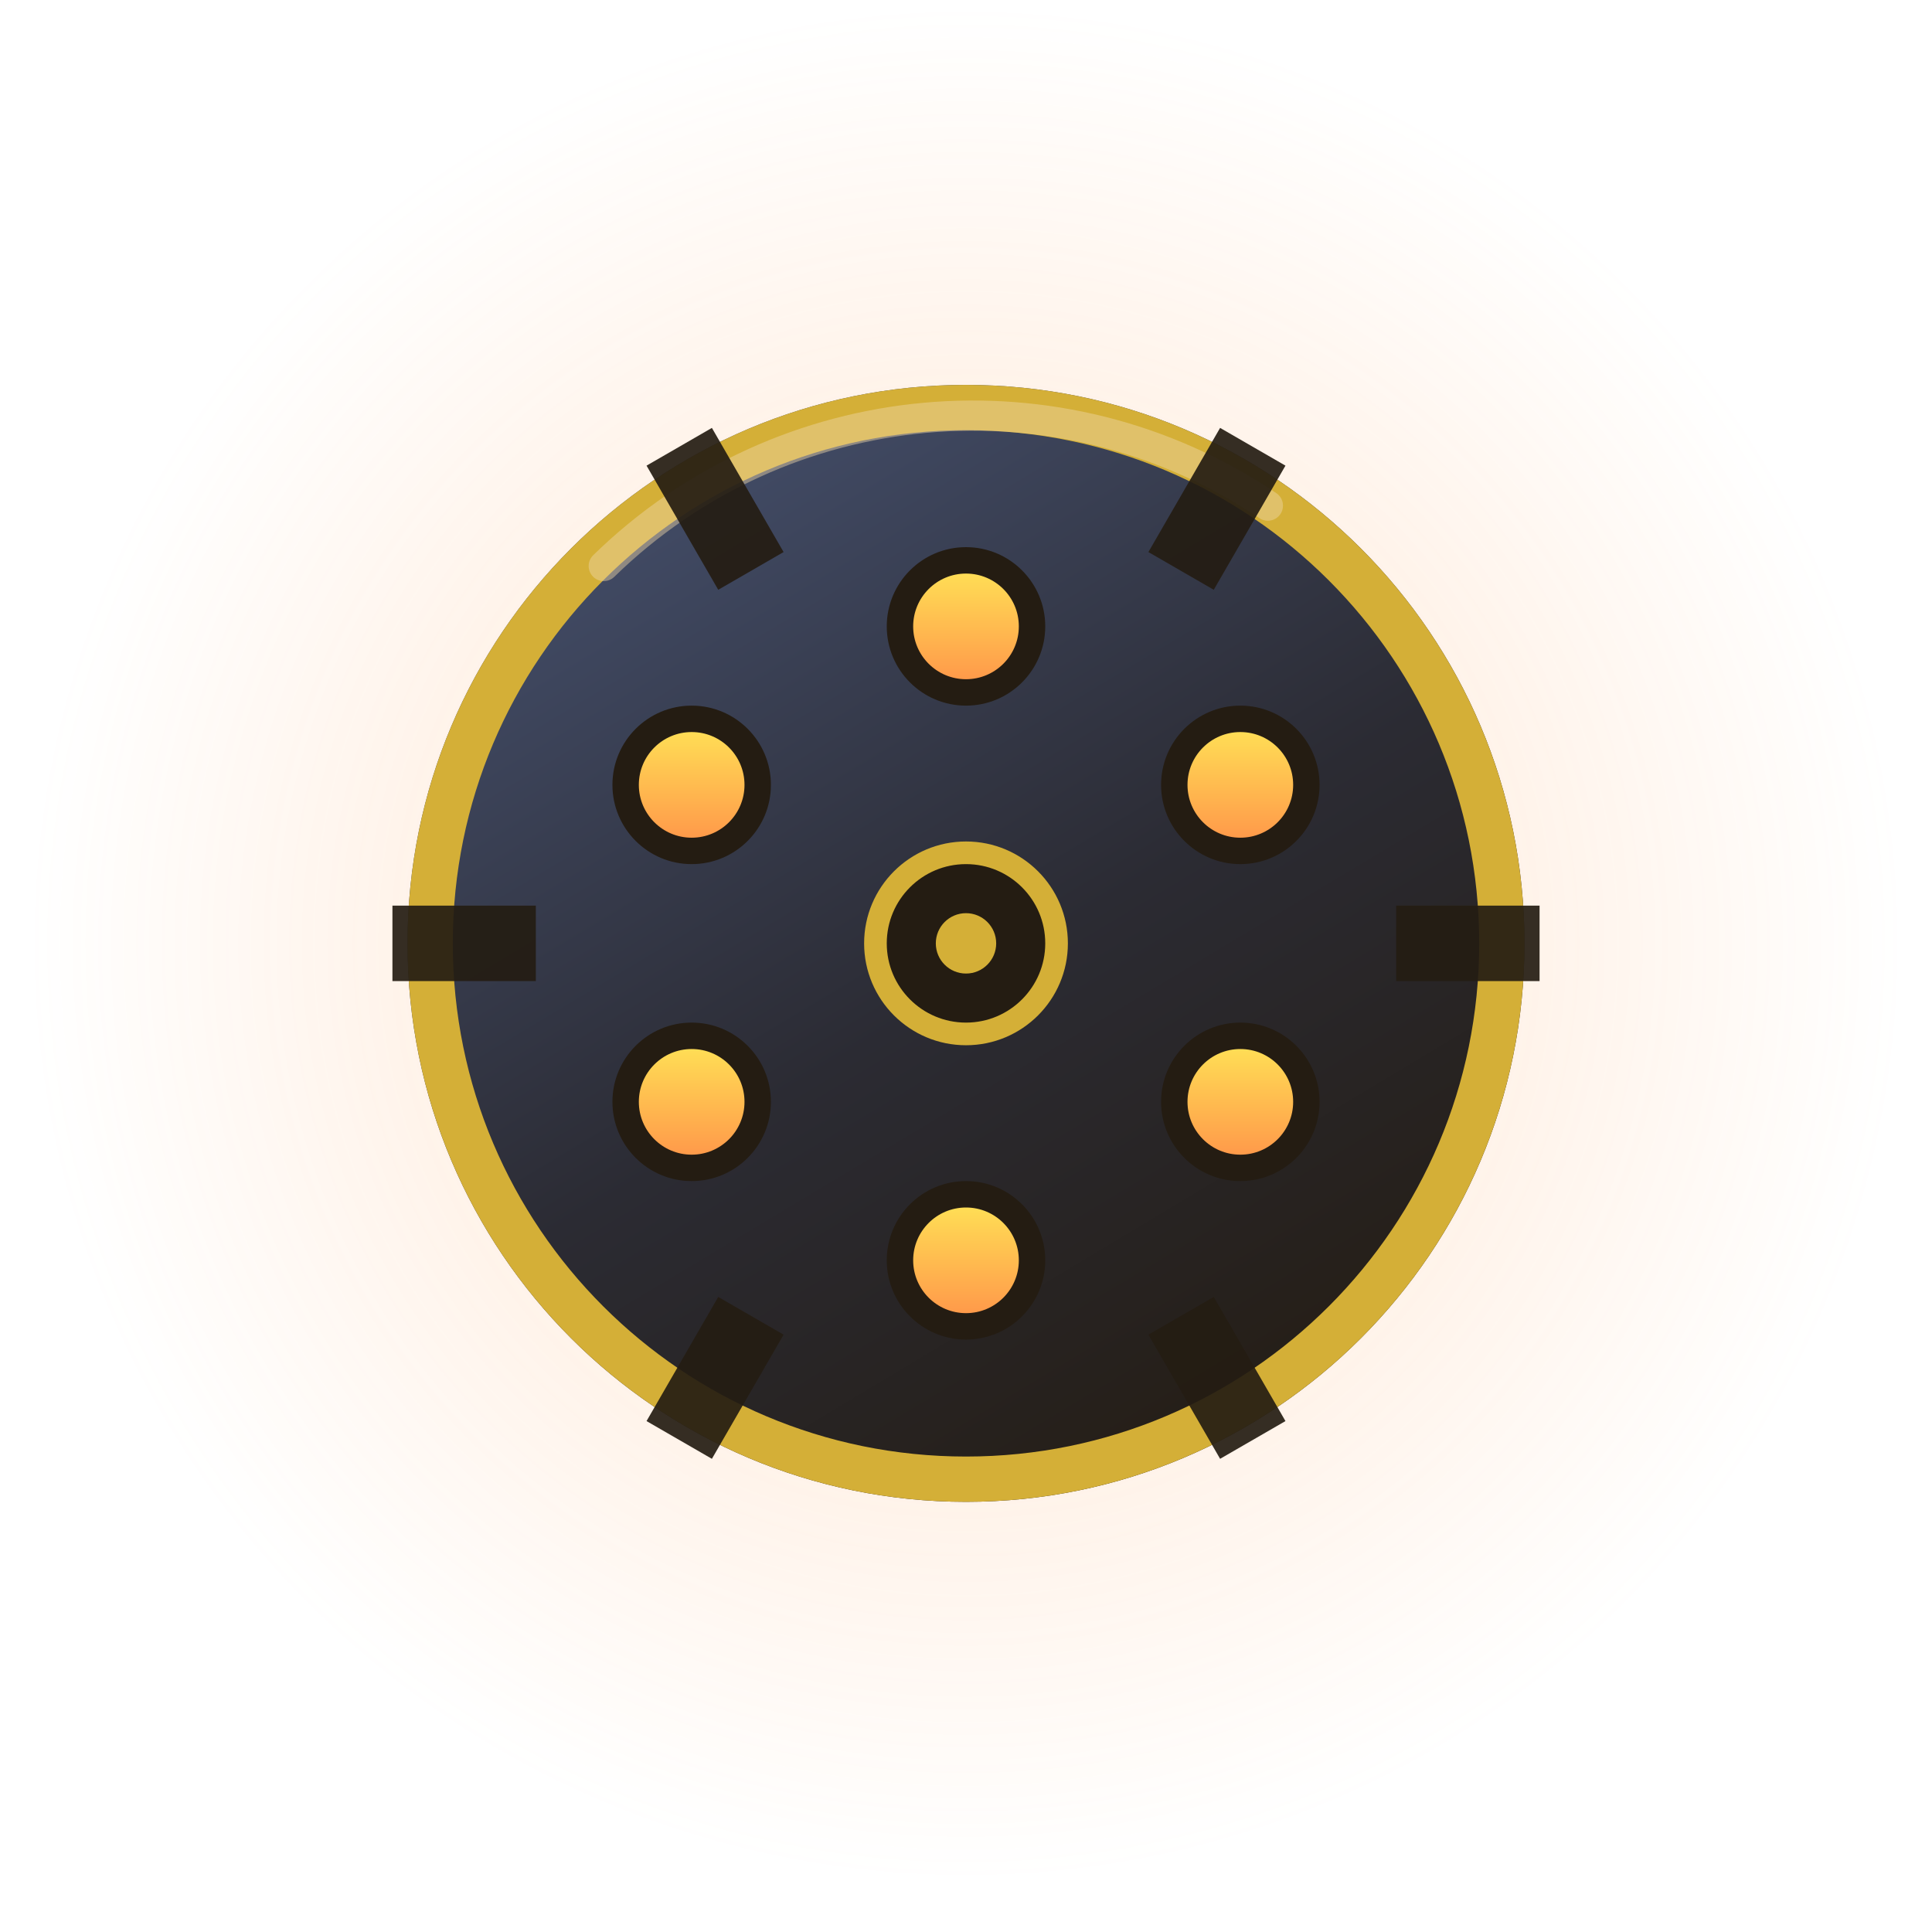
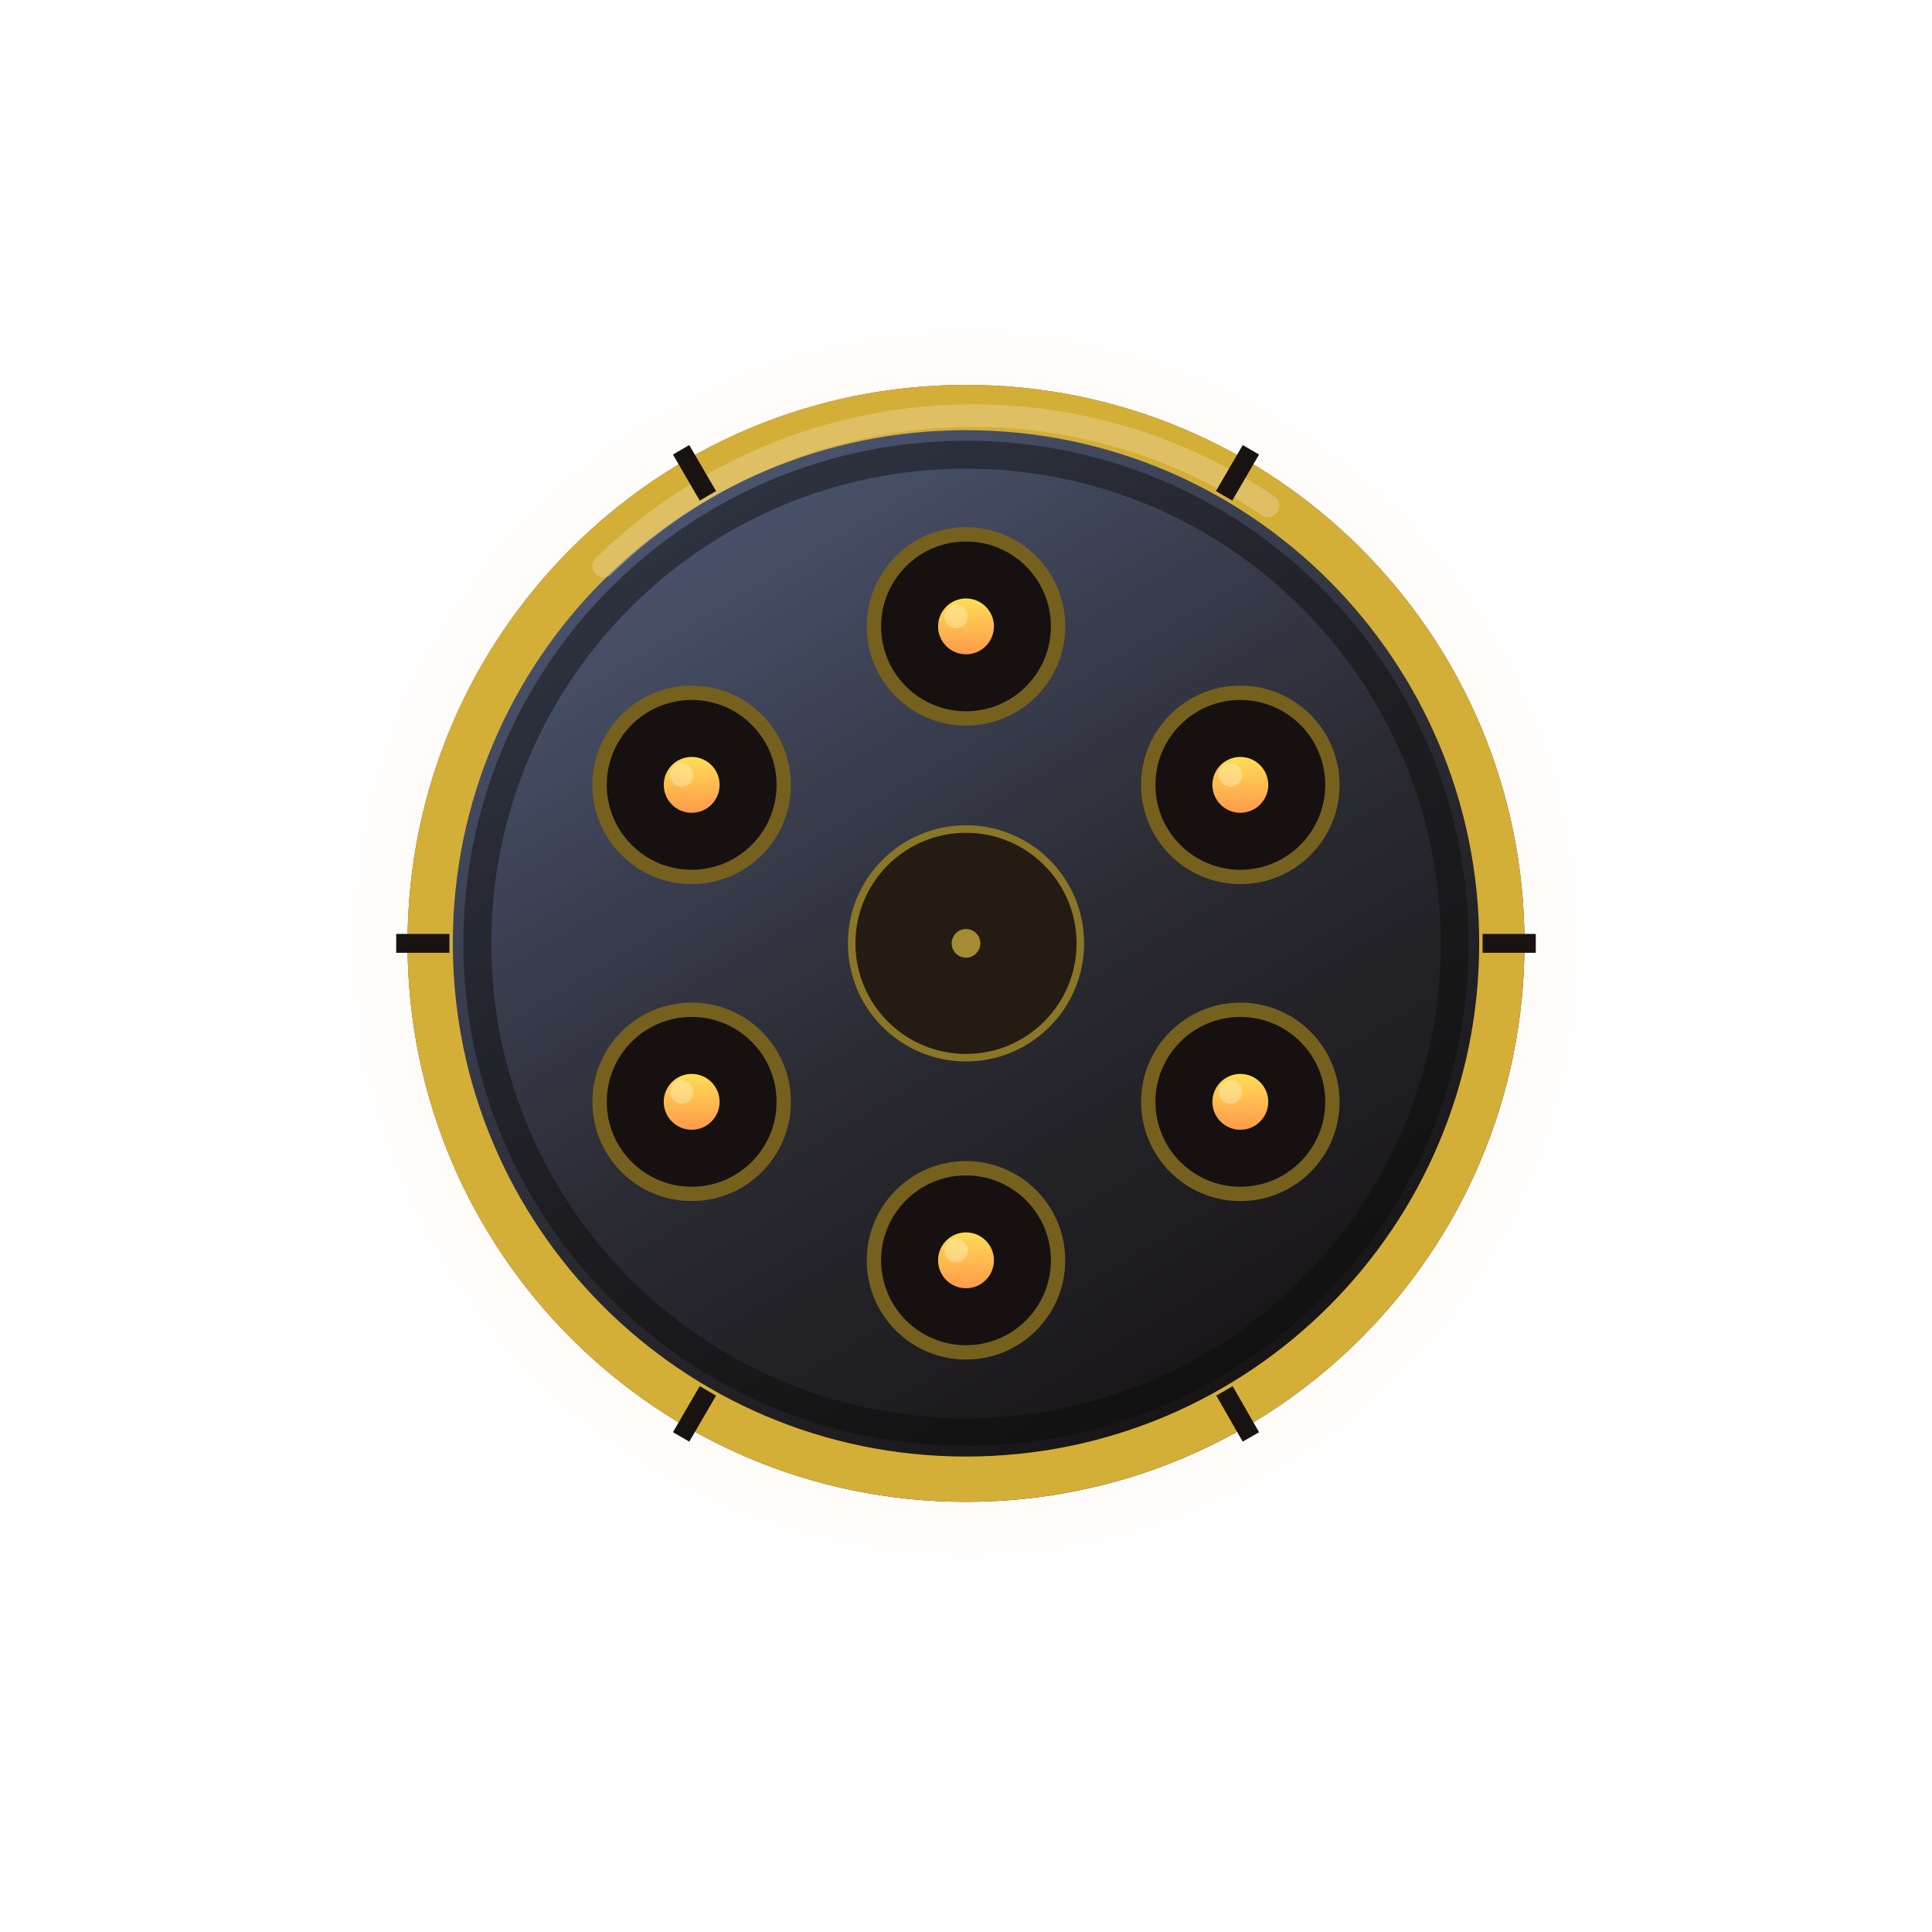
<svg xmlns="http://www.w3.org/2000/svg" viewBox="0 0 512 512" width="512" height="512">
  <defs>
    <linearGradient id="sunset" x1="0" y1="1" x2="0" y2="0">
      <stop offset="0" stop-color="#ff9a4a" />
      <stop offset="1" stop-color="#ffdd55" />
    </linearGradient>
    <linearGradient id="steel" x1="0.15" y1="0" x2="0.75" y2="1">
-       <stop offset="0" stop-color="#475372" />
+       <stop offset="0" stop-color="#546080" />
      <stop offset="0.55" stop-color="#2b2b33" />
-       <stop offset="1" stop-color="#241c12" />
+       <stop offset="1" stop-color="#131010" />
    </linearGradient>
    <radialGradient id="halo">
-       <stop offset="0" stop-color="#ffdd55" stop-opacity=".4" />
-       <stop offset="0.55" stop-color="#ff9a4a" stop-opacity=".13" />
+       <stop offset="0" stop-color="#ffdd55" stop-opacity=".5" />
+       <stop offset="0.5" stop-color="#ff9a4a" stop-opacity=".18" />
      <stop offset="1" stop-color="#ff9a4a" stop-opacity="0" />
    </radialGradient>
  </defs>
-   <circle cx="256" cy="250" r="252" fill="url(#halo)" />
+   <circle cx="256" cy="250" r="166" fill="url(#halo)" />
  <circle cx="256" cy="250" r="148" fill="url(#steel)" />
+   <circle cx="256" cy="250" r="129.5" fill="none" stroke="#0c0a08" stroke-width="7.4" opacity=".45" />
  <circle cx="256" cy="250" r="142" fill="none" stroke="#d4af37" stroke-width="12" />
-   <path d="M160,150 A140,140 0 0 1 336,134" fill="none" stroke="#f0d8a8" stroke-width="8" stroke-linecap="round" opacity=".45" />
-   <circle cx="256.0" cy="166.0" r="21" fill="#241c12" />
-   <circle cx="256.0" cy="166.0" r="14" fill="url(#sunset)" />
-   <circle cx="328.7" cy="208.0" r="21" fill="#241c12" />
-   <circle cx="328.7" cy="208.0" r="14" fill="url(#sunset)" />
-   <circle cx="328.7" cy="292.0" r="21" fill="#241c12" />
-   <circle cx="328.7" cy="292.0" r="14" fill="url(#sunset)" />
-   <circle cx="256.0" cy="334.0" r="21" fill="#241c12" />
-   <circle cx="256.0" cy="334.0" r="14" fill="url(#sunset)" />
-   <circle cx="183.3" cy="292.0" r="21" fill="#241c12" />
-   <circle cx="183.3" cy="292.0" r="14" fill="url(#sunset)" />
-   <circle cx="183.3" cy="208.0" r="21" fill="#241c12" />
-   <circle cx="183.3" cy="208.0" r="14" fill="url(#sunset)" />
-   <path d="M313.0,151.3 L332.0,118.4" stroke="#241c12" stroke-width="20" opacity=".92" />
-   <path d="M370.0,250.0 L408.0,250.0" stroke="#241c12" stroke-width="20" opacity=".92" />
-   <path d="M313.0,348.7 L332.0,381.6" stroke="#241c12" stroke-width="20" opacity=".92" />
-   <path d="M199.0,348.7 L180.0,381.6" stroke="#241c12" stroke-width="20" opacity=".92" />
-   <path d="M142.0,250.0 L104.0,250.0" stroke="#241c12" stroke-width="20" opacity=".92" />
-   <path d="M199.0,151.3 L180.0,118.4" stroke="#241c12" stroke-width="20" opacity=".92" />
-   <circle cx="256" cy="250" r="24" fill="#241c12" />
-   <circle cx="256" cy="250" r="24" fill="none" stroke="#d4af37" stroke-width="6" />
-   <circle cx="256" cy="250" r="8" fill="#d4af37" />
+   <path d="M160,150 A140,140 0 0 1 336,134" fill="none" stroke="#f0d8a8" stroke-width="6" stroke-linecap="round" opacity=".4" />
+   <circle cx="256.0" cy="166.0" r="26.3" fill="#76601e" />
+   <circle cx="256.0" cy="166.0" r="22.5" fill="#161110" />
+   <circle cx="256.0" cy="166.0" r="7.4" fill="url(#sunset)" />
+   <circle cx="253.4" cy="163.4" r="3.1" fill="#fff6cd" opacity=".38" />
+   <circle cx="328.7" cy="208.0" r="26.3" fill="#76601e" />
+   <circle cx="328.7" cy="208.0" r="22.5" fill="#161110" />
+   <circle cx="328.7" cy="208.0" r="7.4" fill="url(#sunset)" />
+   <circle cx="326.1" cy="205.4" r="3.1" fill="#fff6cd" opacity=".38" />
+   <circle cx="328.7" cy="292.0" r="26.3" fill="#76601e" />
+   <circle cx="328.7" cy="292.0" r="22.5" fill="#161110" />
+   <circle cx="328.7" cy="292.0" r="7.4" fill="url(#sunset)" />
+   <circle cx="326.1" cy="289.4" r="3.1" fill="#fff6cd" opacity=".38" />
+   <circle cx="256.0" cy="334.0" r="26.3" fill="#76601e" />
+   <circle cx="256.0" cy="334.0" r="22.5" fill="#161110" />
+   <circle cx="256.0" cy="334.0" r="7.4" fill="url(#sunset)" />
+   <circle cx="253.4" cy="331.4" r="3.1" fill="#fff6cd" opacity=".38" />
+   <circle cx="183.3" cy="292.0" r="26.3" fill="#76601e" />
+   <circle cx="183.3" cy="292.0" r="22.5" fill="#161110" />
+   <circle cx="183.3" cy="292.0" r="7.4" fill="url(#sunset)" />
+   <circle cx="180.7" cy="289.4" r="3.1" fill="#fff6cd" opacity=".38" />
+   <circle cx="183.3" cy="208.0" r="26.3" fill="#76601e" />
+   <circle cx="183.3" cy="208.0" r="22.5" fill="#161110" />
+   <circle cx="183.3" cy="208.0" r="7.4" fill="url(#sunset)" />
+   <circle cx="180.7" cy="205.4" r="3.1" fill="#fff6cd" opacity=".38" />
+   <path d="M324.4,131.4 L331.5,119.2" stroke="#181310" stroke-width="5" />
+   <path d="M392.9,250.0 L407.0,250.0" stroke="#181310" stroke-width="5" />
+   <path d="M324.5,368.6 L331.5,380.8" stroke="#181310" stroke-width="5" />
+   <path d="M187.6,368.6 L180.5,380.8" stroke="#181310" stroke-width="5" />
+   <path d="M119.1,250.0 L105.0,250.0" stroke="#181310" stroke-width="5" />
+   <path d="M187.6,131.4 L180.5,119.2" stroke="#181310" stroke-width="5" />
+   <circle cx="256" cy="250" r="30.3" fill="#241c12" />
+   <circle cx="256" cy="250" r="30.3" fill="none" stroke="#8a7626" stroke-width="2" />
+   <circle cx="256" cy="250" r="3.8" fill="#a48b34" />
</svg>
